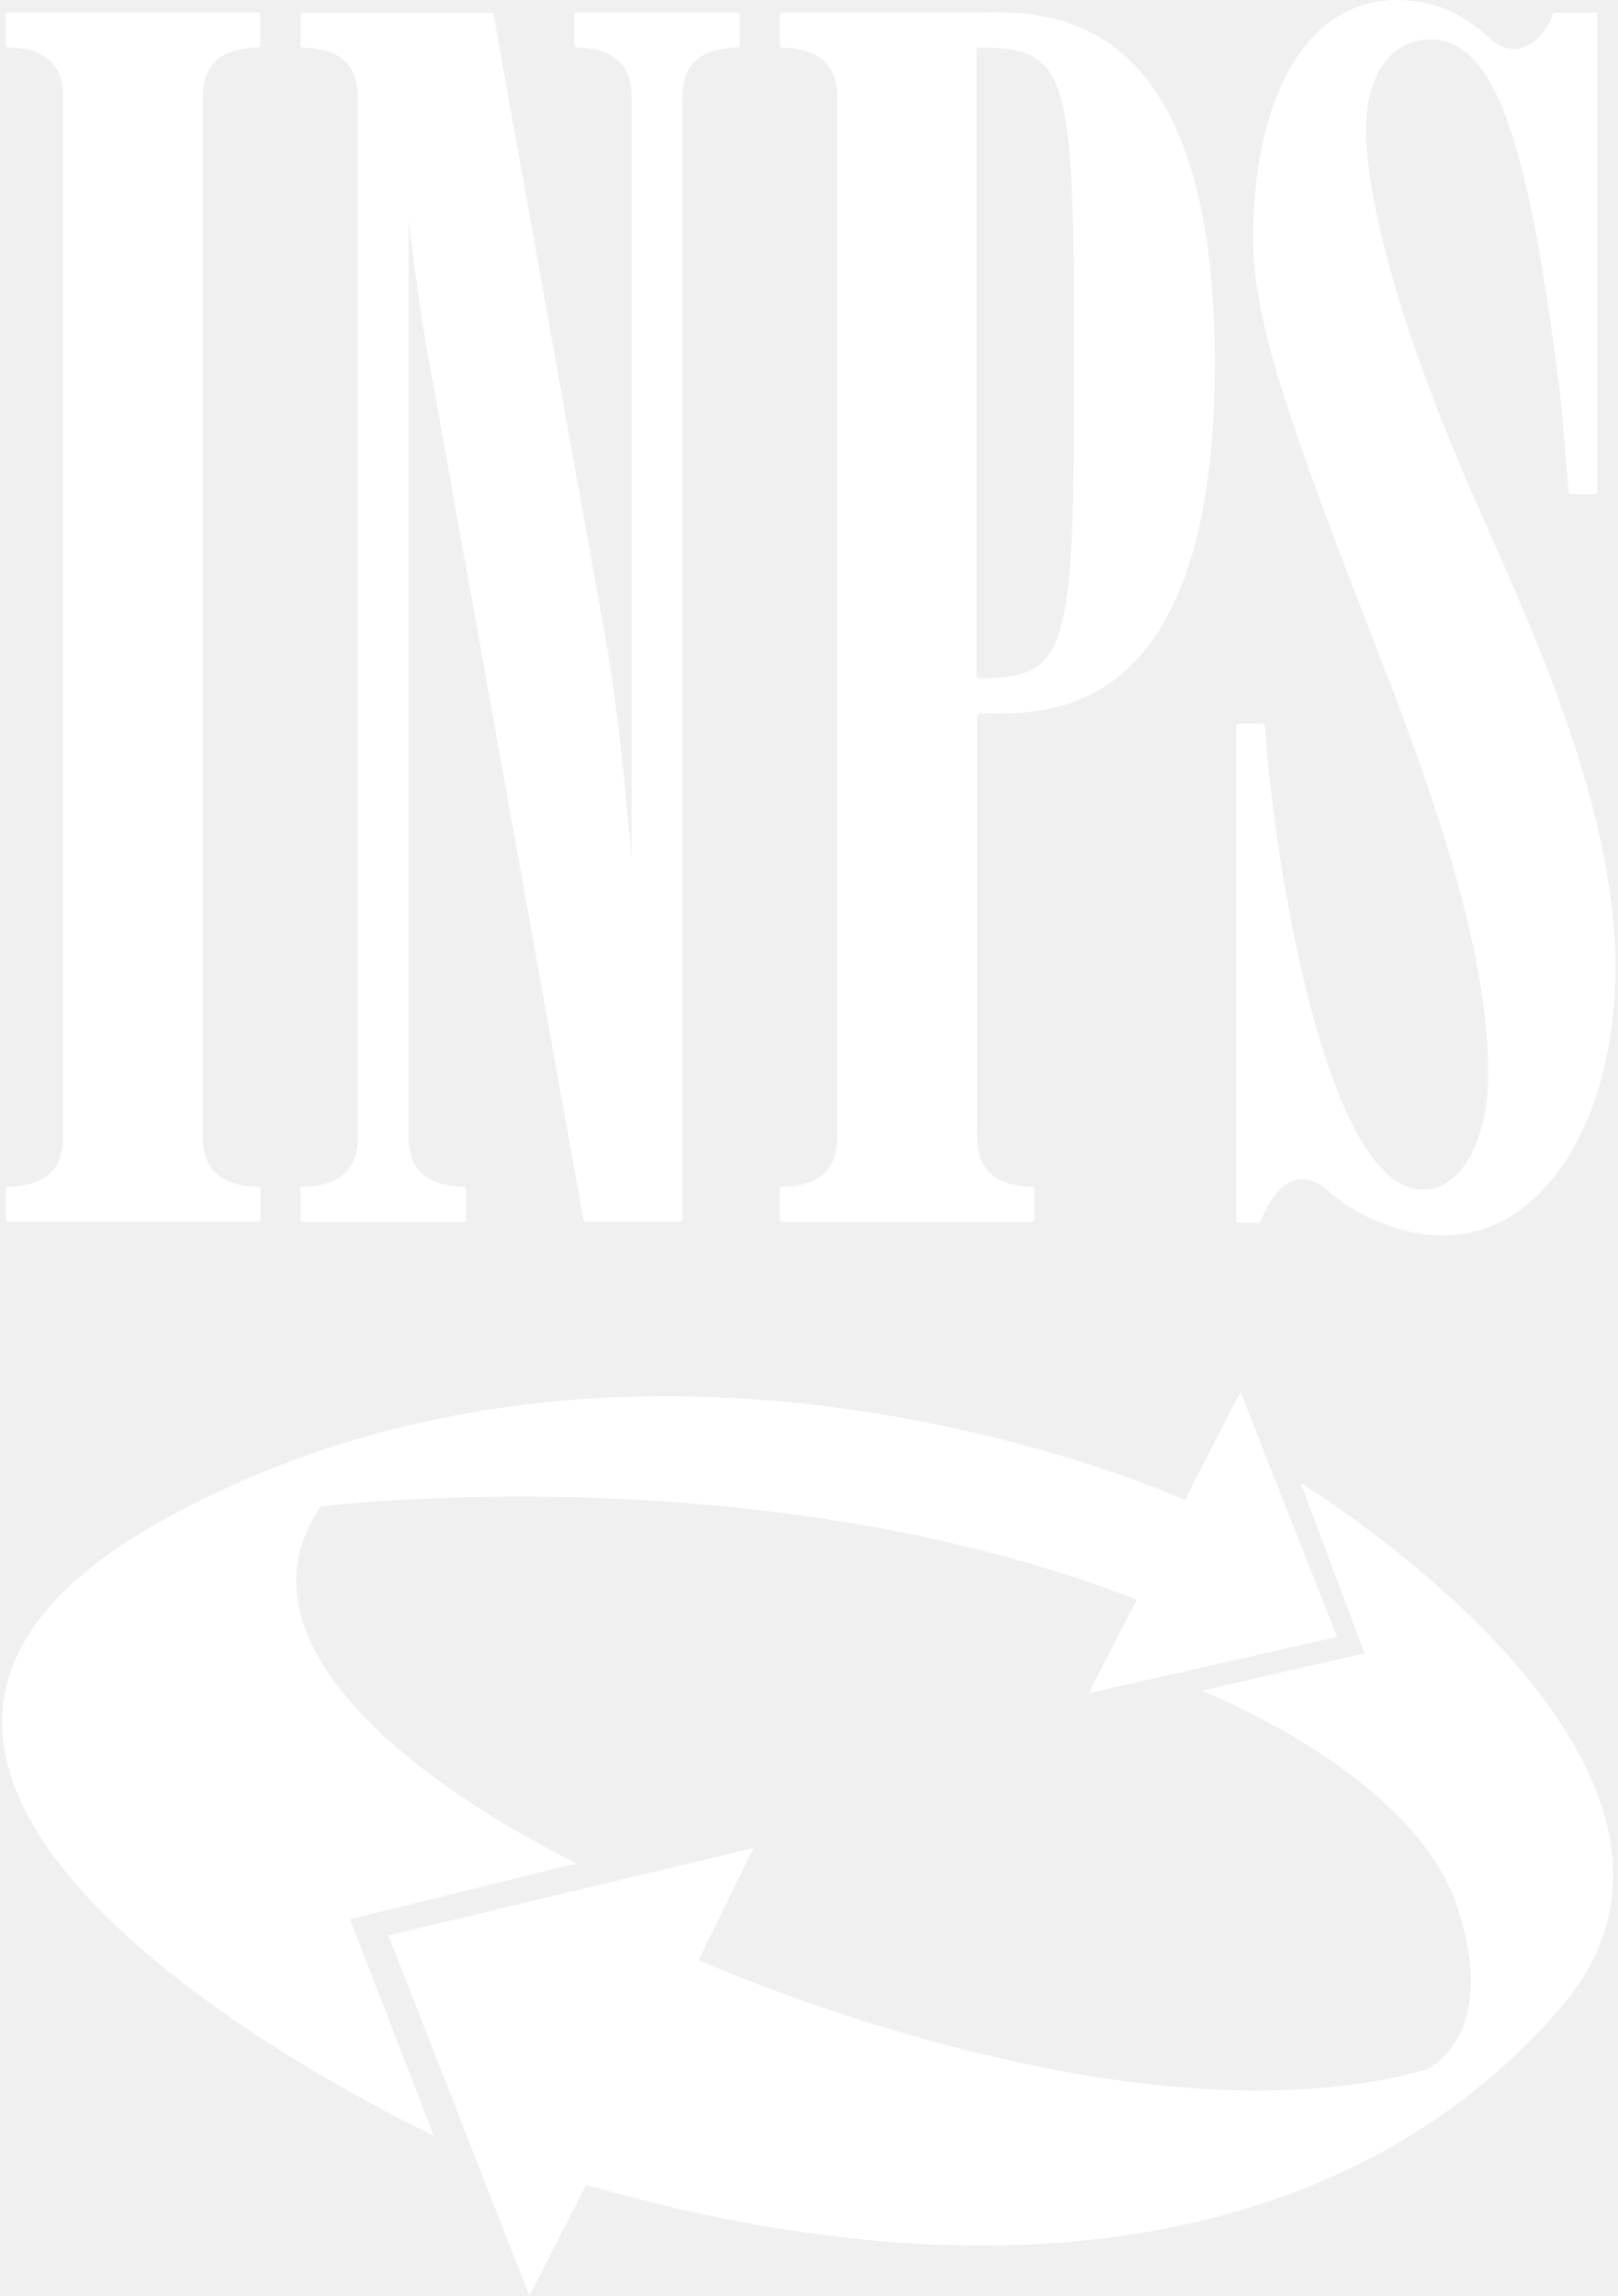
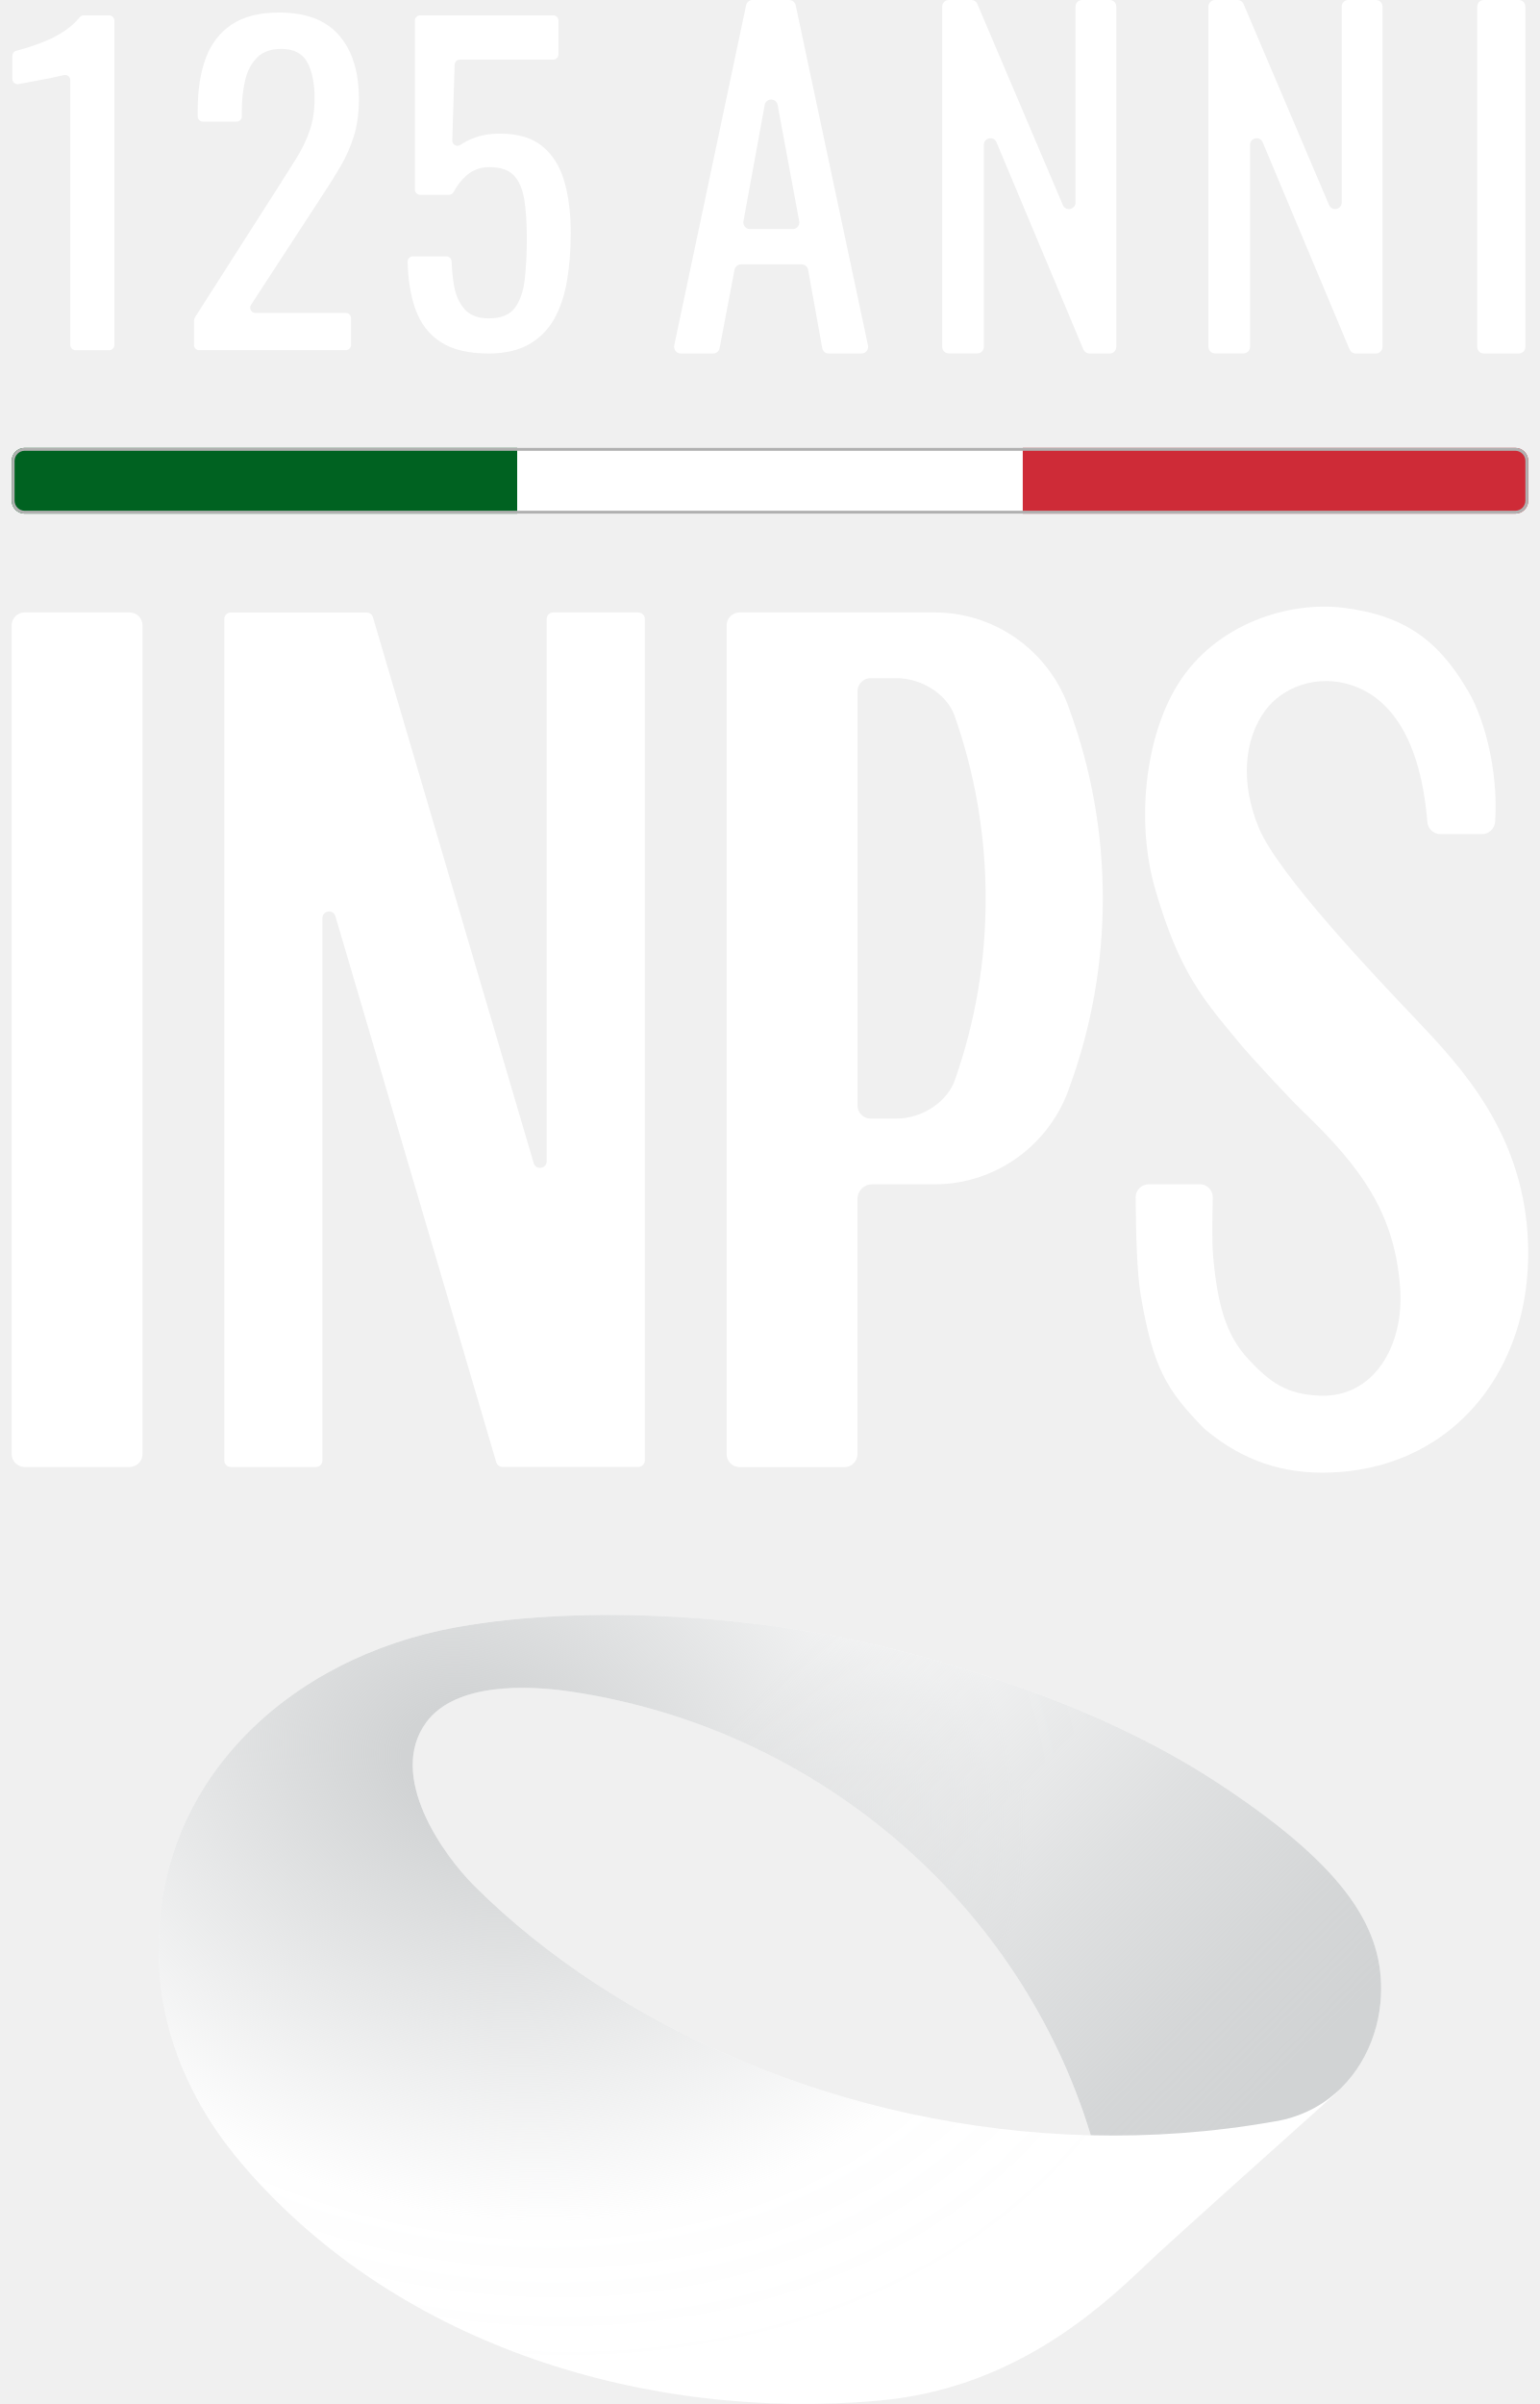
- <svg xmlns="http://www.w3.org/2000/svg" viewBox="0 0 73.79 105" width="74" height="105">
-   <path d="M11.69,54.27c-2.7-.05-2.51-1.95-2.51-2.62V4.79c0-.67-.19-2.57,2.51-2.62h0c.06,0,.11-.05,.11-.11V.68c0-.06-.05-.11-.11-.11H.27c-.06,0-.11,.05-.11,.11v1.38c0,.06,.05,.11,.11,.11h0c2.7,.05,2.51,1.95,2.51,2.62V51.65c0,.67,.19,2.57-2.51,2.62h0c-.06,0-.11,.05-.11,.11v1.38c0,.06,.05,.11,.11,.11H11.7c.06,0,.11-.05,.11-.11v-1.38c0-.06-.05-.11-.11-.11" fill="#fff" />
-   <path d="M31,55.87c.06,0,.11-.05,.11-.11V4.79c0-.67-.19-2.57,2.51-2.62h0c.06,0,.11-.05,.11-.11V.68c0-.06-.05-.11-.11-.11h-7.35c-.06,0-.11,.05-.11,.11v1.38c0,.06,.05,.11,.11,.11h0c2.7,.05,2.51,1.95,2.51,2.62V39.28h0s-.54-6.64-1.19-10.09L22.47,.67v.02c0-.06-.05-.11-.11-.11H13.75c-.06,0-.11,.05-.11,.11v1.38c0,.06,.05,.11,.11,.11h0c2.7,.05,2.51,1.95,2.51,2.62V51.65c0,.67,.19,2.57-2.51,2.62h0c-.06,0-.11,.05-.11,.11v1.39c0,.06,.05,.11,.11,.11h7.35c.06,0,.11-.05,.11-.11h0v-1.39c0-.06-.05-.11-.11-.11h0c-2.7-.05-2.51-1.95-2.51-2.62V10.02s.36,3.24,.8,5.79l7.19,39.97h0s.05,.09,.11,.09h4.31Z" fill="#fff" />
-   <path d="M44.56,2.28c0-.06,.05-.11,.11-.11h0c4.11,.02,4.35,1.09,4.35,14.41s-.24,14.43-4.35,14.44h0c-.06,0-.11-.05-.11-.11V2.28h0Zm.04,30.45c0-.06,.05-.11,.11-.11h0c2.72,.02,10.75,.74,10.75-16.05S47.21,.57,44.59,.57h-8.92c-.06,0-.11,.05-.11,.11v1.39c0,.06,.05,.11,.11,.11h0c2.7,.05,2.51,1.95,2.51,2.62V51.65c0,.67,.19,2.57-2.51,2.62h0c-.06,0-.11,.05-.11,.11v1.39c0,.06,.05,.11,.11,.11h11.43c.06,0,.11-.05,.11-.11v-1.39c0-.06-.05-.11-.11-.11h0c-2.7-.05-2.51-1.95-2.51-2.62v-18.92h0Z" fill="#fff" />
-   <path d="M70.94,.65s.06-.07,.1-.07h1.8c.06,0,.11,.05,.11,.11V22.49c0,.06-.05,.11-.11,.11h-1.09c-.06,0-.11-.05-.11-.11l-.34-4.03c-1.43-11.91-3.02-16.66-5.97-16.66-1.79,0-2.95,1.58-2.95,4.11,0,3.16,1.47,9.07,5.18,17.4,1.87,4.32,6.23,13.28,6.23,20.87,0,6.96-3.24,12.32-7.88,12.32-2.21,0-4.35-1.15-5.3-2.08-1.57-1.3-2.61,.25-3.05,1.43-.02,.04-.06,.07-.1,.07h-.91c-.06,0-.11-.05-.11-.11v-22.61h0c0-.06,.05-.11,.11-.11h0s1.09,0,1.09,0h0c.06,0,.11,.05,.11,.11h0c.37,5.83,2.75,21.21,7.23,21.21,1.72,0,2.98-2.21,2.98-5.27,0-4.11-1.19-9.59-5.07-19.4-3.75-9.7-5.68-14.86-5.68-18.77C57.2,4.54,59.6,0,63.81,0c2.04,0,3.38,.97,4.15,1.7,1.37,1.25,2.52,.1,2.97-1.05h0Z" fill="#fff" />
-   <path d="M31.85,89.63l2.51-5.12-16.7,4,6.45,16.49,2.59-5.08c20.49,5.88,35.85,2.04,44.57-8.1,9.43-10.97-11.88-24-11.88-24l2.92,7.79-7.46,1.71s9.57,3.73,11.65,9.75c2.08,6.02-1.35,7.57-1.35,7.57-13.66,3.84-33.29-5-33.29-5h0Z" fill="#fff" />
-   <path d="M26.3,85.22s-17.31-8.02-11.75-16.32c0,0,19.83-2.53,37.34,4.25l-2.2,4.28,11.36-2.57-4.42-11.21-2.54,4.95s-24.79-11.3-46.82,.96c-21.85,12.17,12.46,28.1,12.46,28.1l-3.83-9.89,10.39-2.56h0Z" fill="#fff" />
+ <svg xmlns="http://www.w3.org/2000/svg" width="66" height="103" viewBox="0 0 66 103" fill="none">
+   <g clip-path="url(#clip0_8028_19563)">
+     <path d="M3.013 14.779V3.436C3.013 3.292 2.879 3.185 2.738 3.218L2.617 3.245C2.365 3.305 2.081 3.364 1.761 3.421C1.445 3.481 1.163 3.533 0.916 3.58L0.794 3.603C0.656 3.63 0.53 3.523 0.53 3.382V2.393C0.53 2.291 0.597 2.201 0.695 2.177C0.854 2.134 1.032 2.085 1.227 2.023C1.492 1.941 1.761 1.839 2.038 1.722C2.315 1.605 2.578 1.456 2.832 1.28C3.055 1.123 3.245 0.947 3.409 0.745C3.451 0.693 3.515 0.661 3.582 0.661H4.677C4.801 0.661 4.903 0.763 4.903 0.887V14.779C4.903 14.903 4.801 15.005 4.677 15.005H3.238C3.114 15.005 3.013 14.903 3.013 14.779Z" fill="white" />
+     <path d="M8.318 14.779V13.723C8.318 13.681 8.331 13.639 8.353 13.601L11.949 7.974C12.219 7.549 12.468 7.154 12.698 6.788C12.928 6.423 13.116 6.035 13.262 5.628C13.408 5.22 13.482 4.751 13.482 4.219C13.482 3.558 13.376 3.039 13.166 2.661C12.956 2.283 12.585 2.095 12.055 2.095C11.608 2.095 11.261 2.219 11.017 2.467C10.772 2.716 10.599 3.039 10.505 3.441C10.411 3.844 10.364 4.274 10.364 4.733V4.987C10.364 5.111 10.262 5.213 10.139 5.213H8.699C8.575 5.213 8.474 5.111 8.474 4.987V4.716C8.474 3.854 8.588 3.113 8.818 2.495C9.048 1.876 9.416 1.394 9.928 1.051C10.44 0.708 11.118 0.537 11.964 0.537C13.116 0.537 13.972 0.865 14.536 1.518C15.1 2.172 15.382 3.079 15.382 4.236C15.382 4.85 15.308 5.387 15.162 5.847C15.016 6.306 14.823 6.739 14.588 7.139C14.353 7.541 14.093 7.954 13.811 8.379L10.759 13.06C10.663 13.209 10.769 13.408 10.947 13.408H14.82C14.944 13.408 15.046 13.509 15.046 13.634V14.777C15.046 14.901 14.944 15.003 14.82 15.003H8.536C8.412 15.003 8.311 14.901 8.311 14.777L8.318 14.779Z" fill="white" />
+     <path d="M20.922 15.145C20.064 15.145 19.384 14.98 18.877 14.648C18.372 14.317 18.011 13.84 17.793 13.214C17.595 12.645 17.487 11.976 17.469 11.214C17.467 11.087 17.568 10.985 17.694 10.985H19.134C19.255 10.985 19.351 11.084 19.356 11.206C19.366 11.554 19.401 11.897 19.458 12.235C19.529 12.642 19.678 12.978 19.908 13.244C20.138 13.509 20.487 13.641 20.957 13.641C21.474 13.641 21.845 13.49 22.067 13.189C22.29 12.888 22.431 12.481 22.49 11.966C22.549 11.452 22.579 10.871 22.579 10.222C22.579 9.574 22.544 9.022 22.473 8.567C22.401 8.113 22.255 7.765 22.032 7.524C21.81 7.283 21.456 7.161 20.974 7.161C20.586 7.161 20.257 7.283 19.987 7.524C19.755 7.733 19.576 7.964 19.448 8.217C19.408 8.294 19.332 8.346 19.245 8.346H18.006C17.882 8.346 17.781 8.244 17.781 8.12V0.885C17.781 0.76 17.882 0.658 18.006 0.658H23.709C23.833 0.658 23.934 0.76 23.934 0.885V2.328C23.934 2.452 23.833 2.554 23.709 2.554H19.708C19.586 2.554 19.488 2.651 19.485 2.773L19.384 6.018C19.379 6.204 19.584 6.311 19.737 6.207C19.891 6.103 20.056 6.013 20.239 5.939C20.586 5.797 20.981 5.725 21.429 5.725C22.206 5.725 22.811 5.909 23.254 6.274C23.695 6.639 24.006 7.141 24.189 7.78C24.372 8.418 24.461 9.149 24.461 9.976C24.461 10.709 24.409 11.39 24.303 12.021C24.197 12.652 24.011 13.201 23.749 13.669C23.484 14.136 23.123 14.498 22.666 14.757C22.208 15.015 21.627 15.147 20.919 15.147L20.922 15.145Z" fill="white" />
+     <path d="M1.056 19.19H22.166V22.007H1.056C0.75 22.007 0.5 21.756 0.5 21.448V19.749C0.5 19.441 0.75 19.19 1.056 19.19Z" fill="#006221" />
+     <path d="M43.832 19.19H22.166V22.007H43.832V19.19Z" fill="white" />
+     <path d="M43.834 19.19H64.944C65.25 19.19 65.5 19.441 65.5 19.749V21.448C65.5 21.756 65.25 22.007 64.944 22.007H43.834V19.19Z" fill="#CE2B37" />
+     <path d="M64.944 19.314C65.181 19.314 65.376 19.51 65.376 19.749V21.448C65.376 21.687 65.181 21.883 64.944 21.883H1.056C0.819 21.883 0.624 21.687 0.624 21.448V19.749C0.624 19.51 0.819 19.314 1.056 19.314H64.944ZM64.944 19.19H1.056C0.75 19.19 0.5 19.441 0.5 19.749V21.448C0.5 21.756 0.75 22.007 1.056 22.007H64.944C65.25 22.007 65.5 21.756 65.5 21.448V19.749C65.5 19.441 65.25 19.19 64.944 19.19Z" fill="#B0B0B0" />
+     <path d="M28.896 14.802L31.977 0.224C32.005 0.092 32.121 0 32.254 0H33.825C33.958 0 34.072 0.094 34.102 0.224L37.201 14.802C37.238 14.978 37.104 15.145 36.924 15.145H35.517C35.38 15.145 35.264 15.048 35.239 14.911L34.636 11.562C34.611 11.427 34.495 11.328 34.359 11.328H31.757C31.621 11.328 31.505 11.425 31.48 11.559L30.842 14.913C30.817 15.048 30.701 15.145 30.565 15.145H29.175C28.994 15.145 28.861 14.978 28.898 14.802H28.896ZM32.141 9.815H33.976C34.151 9.815 34.285 9.653 34.253 9.479L33.328 4.497C33.271 4.189 32.828 4.189 32.774 4.497L31.863 9.479C31.831 9.653 31.965 9.815 32.141 9.815Z" fill="white" />
+     <path d="M40.381 14.861V0.283C40.381 0.127 40.508 0 40.663 0H41.628C41.742 0 41.843 0.067 41.888 0.171L45.553 8.786C45.674 9.069 46.095 8.982 46.095 8.674V0.283C46.095 0.127 46.221 0 46.377 0H47.561C47.717 0 47.843 0.127 47.843 0.283V14.861C47.843 15.018 47.717 15.145 47.561 15.145H46.691C46.577 15.145 46.475 15.075 46.431 14.971L42.709 6.098C42.59 5.812 42.167 5.899 42.167 6.207V14.859C42.167 15.015 42.041 15.142 41.885 15.142H40.663C40.508 15.142 40.381 15.015 40.381 14.859V14.861Z" fill="white" />
+     <path d="M51.791 14.861V0.283C51.791 0.127 51.917 0 52.072 0H53.037C53.151 0 53.252 0.067 53.297 0.171L56.962 8.786C57.083 9.069 57.504 8.982 57.504 8.674V0.283C57.504 0.127 57.63 0 57.786 0H58.97C59.126 0 59.252 0.127 59.252 0.283V14.861C59.252 15.018 59.126 15.145 58.97 15.145H58.1C57.986 15.145 57.885 15.075 57.84 14.971L54.118 6.098C53.999 5.812 53.576 5.899 53.576 6.207V14.859C53.576 15.015 53.45 15.142 53.294 15.142H52.072C51.917 15.142 51.791 15.015 51.791 14.859V14.861Z" fill="white" />
+     <path d="M63.311 14.861V0.283C63.311 0.127 63.437 0 63.593 0H65.094C65.25 0 65.376 0.127 65.376 0.283V14.861C65.376 15.018 65.25 15.145 65.094 15.145H63.593C63.437 15.145 63.311 15.018 63.311 14.861Z" fill="white" />
+     <path d="M58.105 88.715C58.201 88.579 58.291 88.437 58.372 88.295C58.389 88.266 58.407 88.236 58.422 88.206C58.506 88.057 58.582 87.903 58.652 87.746C58.659 87.731 58.664 87.716 58.671 87.701C58.741 87.542 58.805 87.379 58.859 87.215C58.864 87.204 58.867 87.192 58.872 87.182C58.926 87.016 58.973 86.844 59.015 86.673C59.02 86.648 59.028 86.626 59.032 86.601C59.07 86.432 59.102 86.263 59.126 86.094C59.129 86.072 59.131 86.049 59.134 86.027C59.156 85.853 59.173 85.676 59.183 85.502C59.309 82.71 57.786 80.086 52.327 76.478C47.987 73.606 42.961 71.846 38.245 70.646C32.734 69.245 25.186 68.693 19.51 69.729C12.453 71.021 6.795 76.205 6.797 83.435C6.77 87.048 8.207 90.211 10.455 92.817C17.177 100.607 27.84 103.721 37.639 102.858C43.268 102.364 46.95 99.116 49.142 97.007C50.03 96.152 56.156 90.676 57.306 89.644L57.296 89.632C57.313 89.615 57.328 89.597 57.348 89.58C57.469 89.468 57.588 89.351 57.699 89.23C57.712 89.215 57.724 89.202 57.736 89.187C57.845 89.063 57.947 88.934 58.043 88.802C58.063 88.775 58.085 88.748 58.105 88.718V88.715ZM46.745 91.488C36.142 91.235 26.393 86.842 20.328 80.801C19.015 79.494 16.569 76.11 18.263 73.794C19.534 72.062 22.671 72.207 24.471 72.475C35.059 74.055 43.733 81.562 46.743 91.468V91.483L46.745 91.488Z" fill="white" />
+     <path d="M46.745 91.488V91.471C43.735 81.564 35.062 74.058 24.474 72.478C22.673 72.209 19.534 72.065 18.266 73.797C16.571 76.113 19.017 79.497 20.331 80.804C26.393 86.842 36.142 91.235 46.748 91.491L46.745 91.488ZM57.296 89.632L57.306 89.644C56.156 90.673 50.03 96.152 49.142 97.007C46.948 99.116 43.265 102.366 37.639 102.858C27.842 103.721 17.177 100.607 10.455 92.817C8.207 90.211 6.77 87.048 6.797 83.435C6.795 76.202 12.456 71.021 19.51 69.729C25.188 68.693 32.734 69.245 38.245 70.646C42.961 71.844 47.987 73.606 52.327 76.478C57.786 80.086 59.309 82.71 59.183 85.502C59.114 87.011 58.486 88.564 57.294 89.632H57.296Z" fill="url(#paint0_radial_8028_19563)" />
+     <path d="M18.266 73.797C19.537 72.065 22.673 72.209 24.474 72.478C35.062 74.058 43.735 81.564 46.745 91.471V91.486C49.315 91.548 51.937 91.367 54.568 90.904L54.791 90.867C55.498 90.728 56.119 90.469 56.653 90.124C58.263 89.085 59.107 87.264 59.186 85.505C59.312 82.712 57.788 80.088 52.33 76.48C47.989 73.608 42.964 71.849 38.247 70.649C32.737 69.247 25.188 68.696 19.512 69.732" fill="url(#paint1_linear_8028_19563)" />
+     <path d="M27.352 26.239H23.714C23.556 26.239 23.43 26.366 23.43 26.525V49.752C23.43 50.082 22.967 50.15 22.873 49.834L15.983 26.445C15.948 26.323 15.837 26.241 15.711 26.241H13.267C13.267 26.241 13.267 26.241 13.262 26.241H9.896C9.738 26.241 9.612 26.368 9.612 26.527V62.571C9.612 62.73 9.738 62.856 9.896 62.856H13.534C13.693 62.856 13.819 62.73 13.819 62.571V39.338C13.819 39.008 14.281 38.941 14.375 39.256L21.268 62.648C21.303 62.77 21.414 62.852 21.54 62.852H23.969C23.969 62.852 23.981 62.852 23.986 62.852H27.352C27.511 62.852 27.637 62.725 27.637 62.566V26.525C27.637 26.366 27.511 26.239 27.352 26.239Z" fill="white" />
+     <path d="M5.553 26.239H1.056C0.749 26.239 0.5 26.489 0.5 26.798V62.295C0.5 62.604 0.749 62.854 1.056 62.854H5.553C5.86 62.854 6.109 62.604 6.109 62.295V26.798C6.109 26.489 5.86 26.239 5.553 26.239Z" fill="white" />
+     <path fill-rule="evenodd" clip-rule="evenodd" d="M45.845 30.421C45.029 27.988 42.739 26.239 40.043 26.239H31.698C31.391 26.239 31.141 26.49 31.141 26.798V62.3C31.141 62.608 31.391 62.859 31.698 62.859H36.194C36.501 62.859 36.751 62.608 36.751 62.3V51.364C36.751 51.022 37.028 50.743 37.369 50.743C38.274 50.743 40.043 50.743 40.043 50.743C42.748 50.743 45.044 48.982 45.852 46.537C46.767 44.027 47.265 41.319 47.265 38.491C47.265 35.663 46.763 32.938 45.843 30.421H45.845ZM40.953 46.194C40.644 47.198 39.528 47.926 38.428 47.926C38.428 47.926 37.797 47.926 37.31 47.926C37.003 47.926 36.753 47.675 36.753 47.367V29.616C36.753 29.308 37.003 29.056 37.31 29.056C37.797 29.056 38.428 29.056 38.428 29.056C39.459 29.056 40.527 29.698 40.889 30.605C41.767 33.069 42.244 35.723 42.244 38.491C42.244 41.259 41.789 43.781 40.953 46.194Z" fill="white" />
+     <path d="M60.712 43.699C58.924 41.826 54.781 37.458 53.96 35.487C53.131 33.507 53.334 31.646 54.234 30.431C54.974 29.434 56.468 28.855 57.976 29.372C59.275 29.819 60.838 31.196 61.172 35.194C61.182 35.462 61.394 35.738 61.746 35.738H63.514C63.788 35.738 64.07 35.529 64.083 35.172C64.219 32.925 63.573 30.592 62.812 29.429C61.481 27.2 59.903 26.336 57.6 26.043C55.276 25.744 52.127 26.701 50.495 29.3C49.068 31.574 48.677 35.236 49.51 38.096C50.566 41.721 51.566 42.812 53.218 44.807C53.495 45.143 55.191 46.991 55.788 47.565C58.384 50.053 59.772 52.003 60.007 55.166C60.195 57.676 58.857 59.907 56.542 59.798C55.144 59.733 54.444 59.246 53.5 58.23C52.552 57.211 52.181 55.924 51.993 53.822C51.924 53.042 51.974 51.715 51.979 51.3C51.979 51.024 51.764 50.741 51.422 50.741H49.231C48.895 50.741 48.672 51.022 48.672 51.3C48.684 52.903 48.731 54.575 48.895 55.524C49.424 58.593 49.975 59.542 51.62 61.219C52.988 62.367 54.595 63.097 56.666 63.097C60.779 63.097 63.843 60.65 65 57.007C65.426 55.666 65.564 54.244 65.468 52.84C65.166 48.5 62.693 45.781 60.709 43.699H60.712Z" fill="white" />
+   </g>
+   <defs>
+     <radialGradient id="paint0_radial_8028_19563" cx="0" cy="0" r="1" gradientUnits="userSpaceOnUse" gradientTransform="translate(20.1627 75.5362) rotate(-163.265) scale(36.6737 28.7732)">
+       <stop offset="0.081" stop-color="#D1D3D4" />
+       <stop offset="0.667" stop-color="#D1D3D4" stop-opacity="0.02" />
+       <stop offset="0.88" stop-color="#D1D3D4" stop-opacity="0" />
+     </radialGradient>
+     <linearGradient id="paint1_linear_8028_19563" x1="32.823" y1="72.189" x2="55.076" y2="94.337" gradientUnits="userSpaceOnUse">
+       <stop stop-color="#D1D3D4" stop-opacity="0" />
+       <stop offset="0.22" stop-color="#D1D3D4" stop-opacity="0.34" />
+       <stop offset="0.5" stop-color="#D1D3D4" stop-opacity="0.7" />
+       <stop offset="0.73" stop-color="#D1D3D4" stop-opacity="0.92" />
+       <stop offset="0.88" stop-color="#D1D3D4" />
+     </linearGradient>
+     <clipPath id="clip0_8028_19563">
+       <rect width="65" height="103" fill="white" transform="translate(0.5)" />
+     </clipPath>
+   </defs>
</svg>
